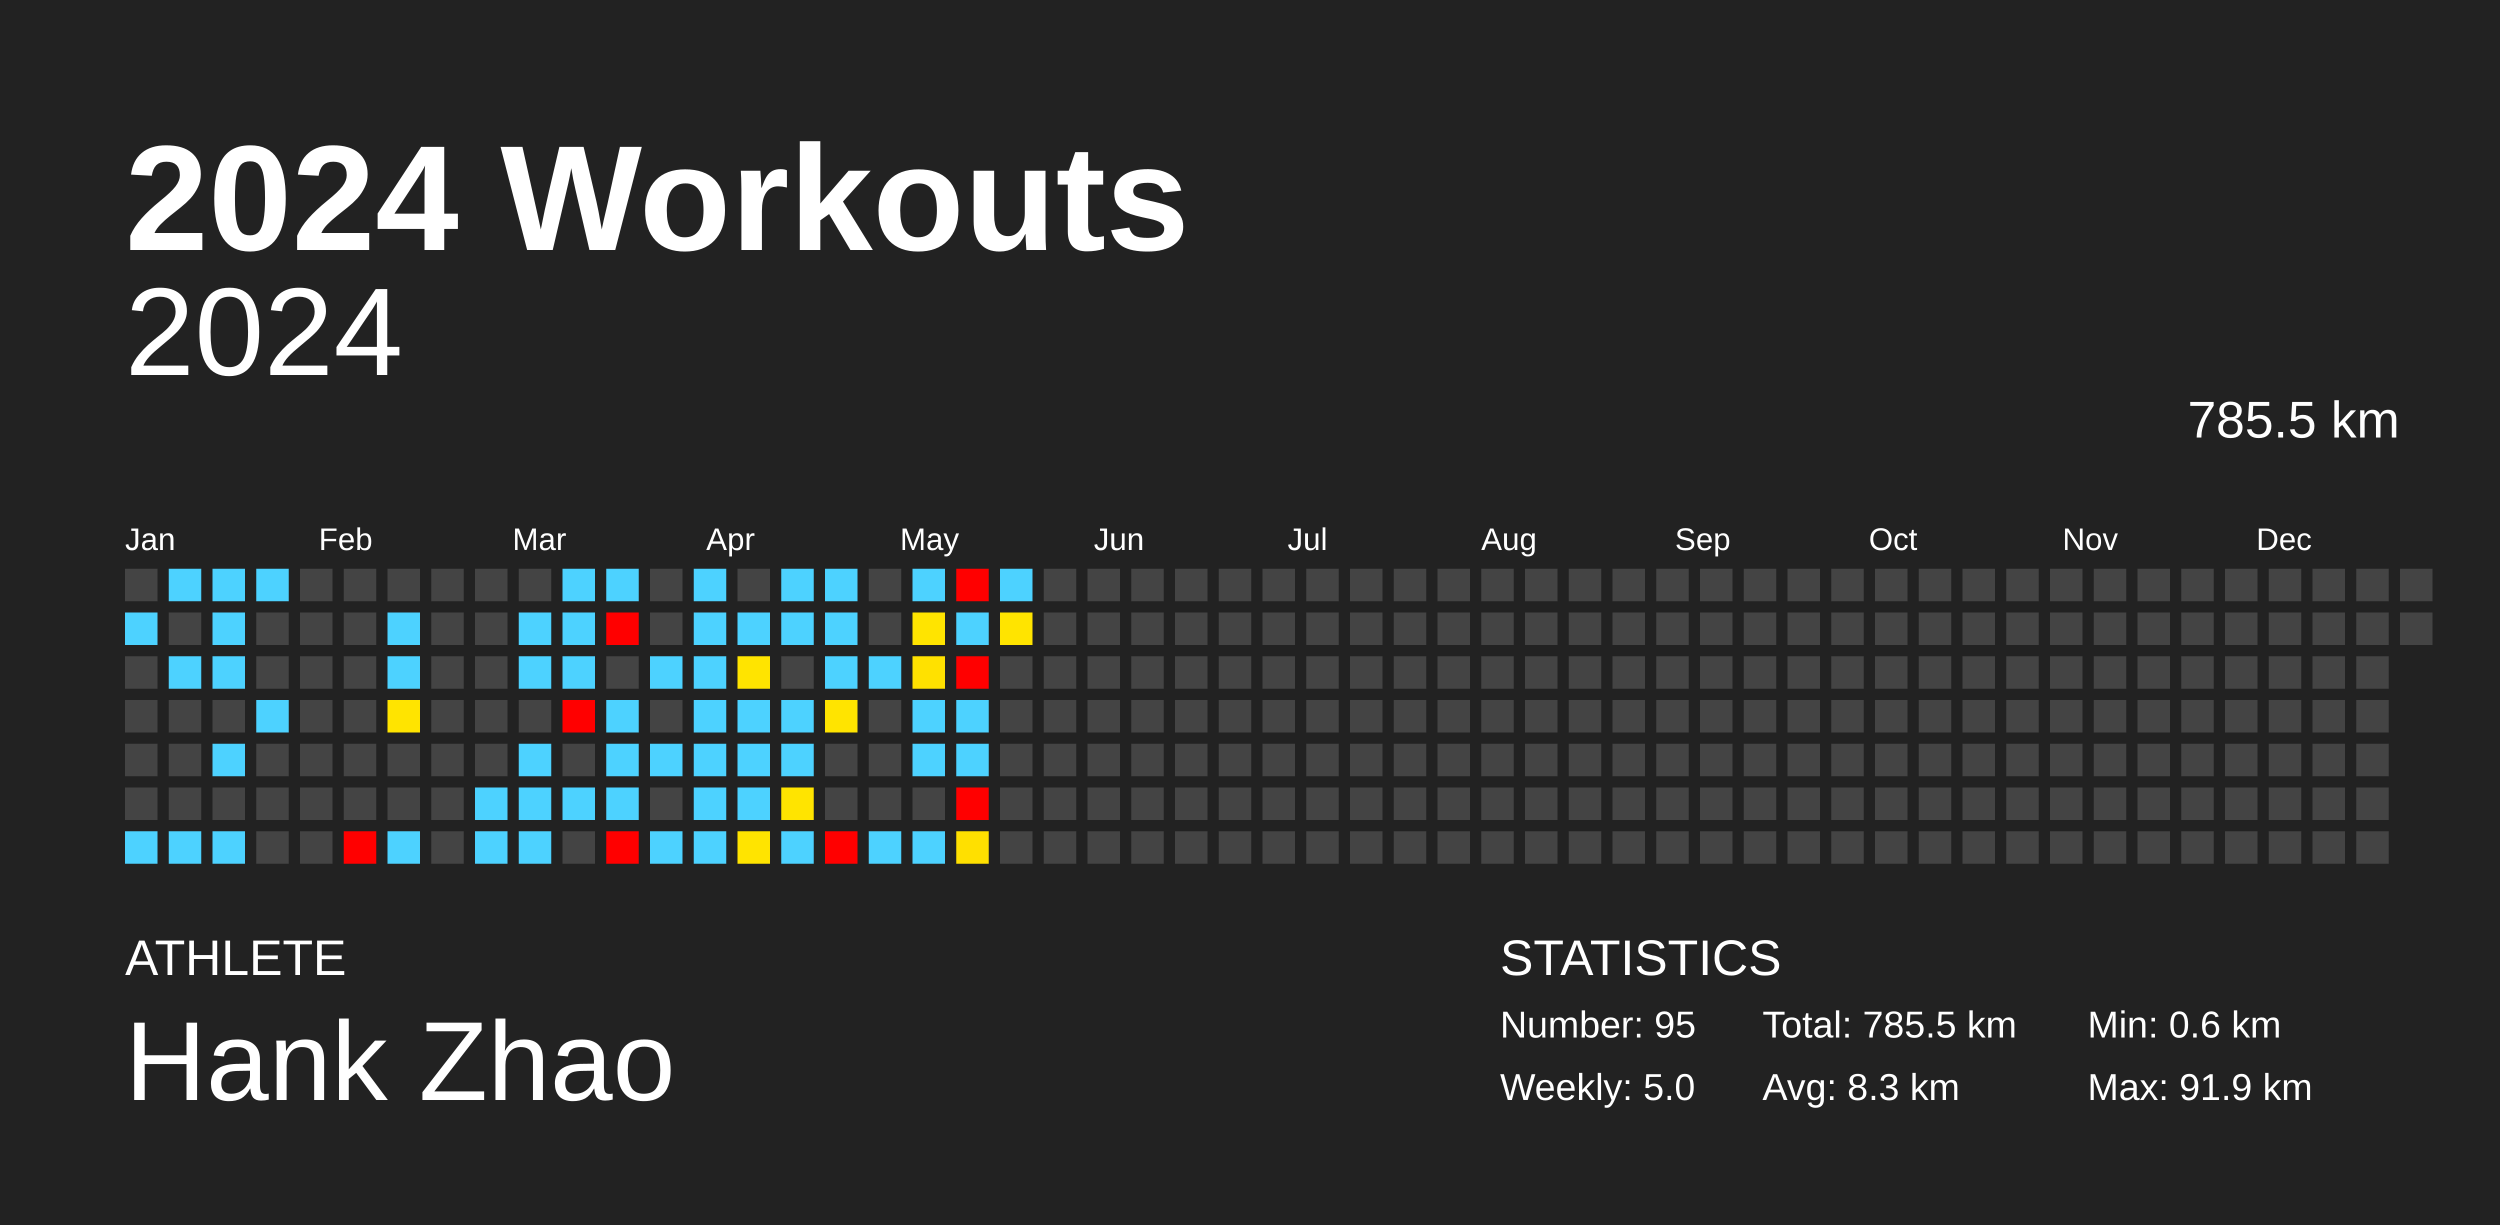
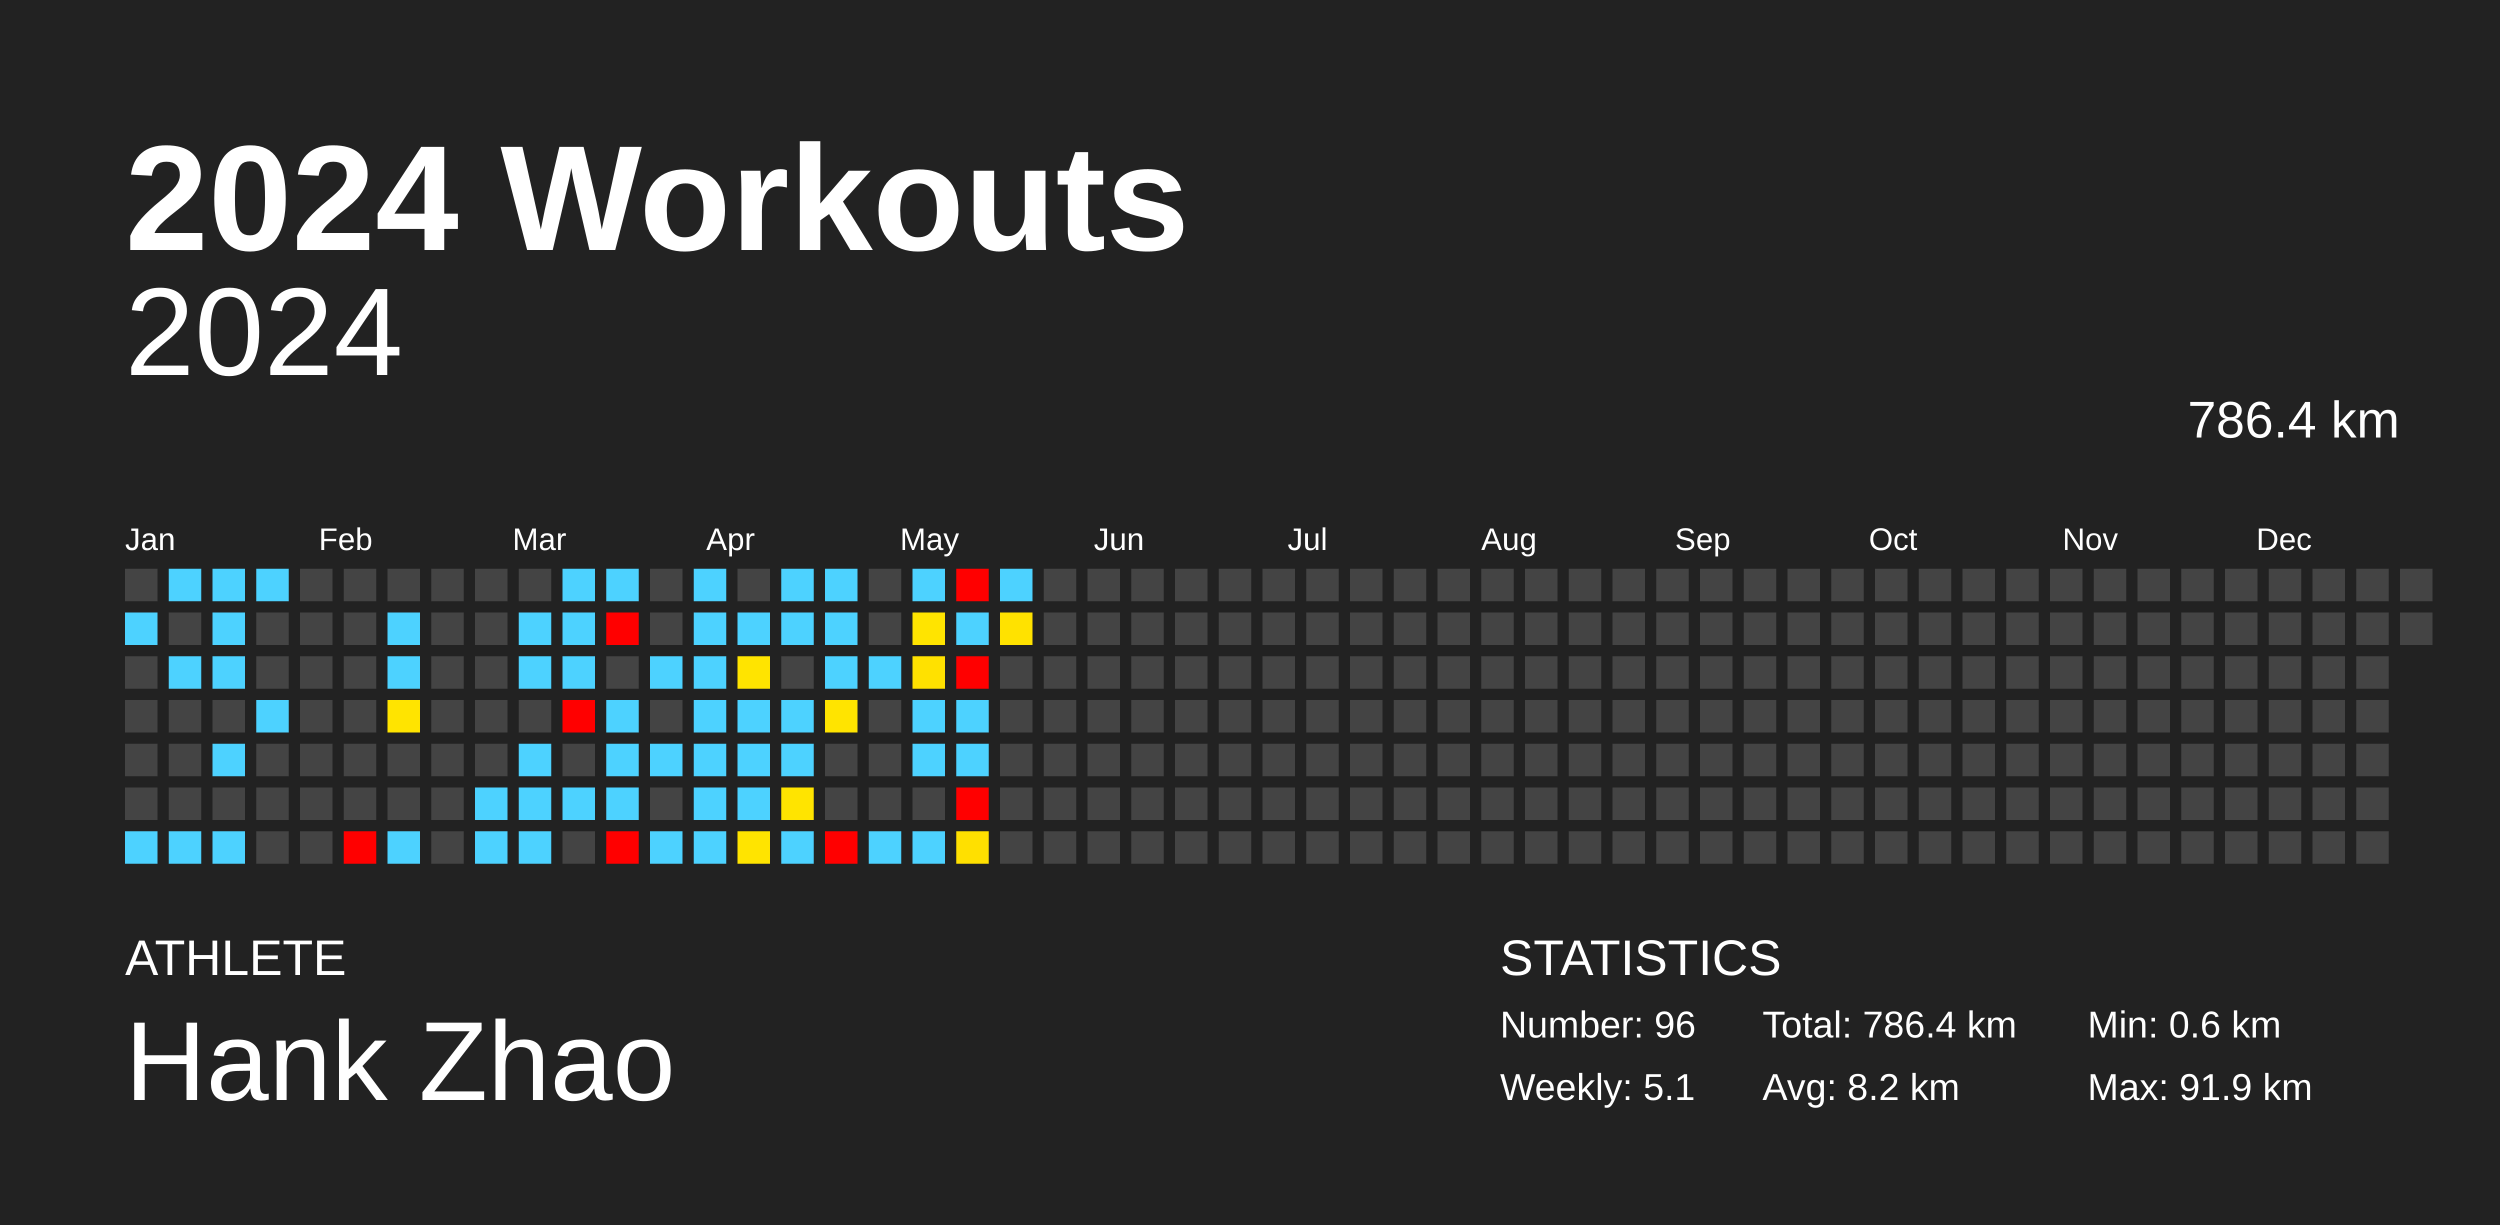
<svg xmlns="http://www.w3.org/2000/svg" baseProfile="full" height="98mm" version="1.1" viewBox="0,0,200,98" width="200mm">
  <defs />
  <rect fill="#222222" height="98" width="200" x="0" y="0" />
  <text fill="#FFFFFF" style="font-size:12px; font-family:Arial; font-weight:bold;" x="10" y="20">2024 Workouts</text>
  <text fill="#FFFFFF" style="font-size:4px; font-family:Arial" x="10" y="78">ATHLETE</text>
  <text fill="#FFFFFF" style="font-size:9px; font-family:Arial" x="10" y="88">Hank Zhao</text>
  <text fill="#FFFFFF" style="font-size:4px; font-family:Arial" x="120" y="78">STATISTICS</text>
-   <text fill="#FFFFFF" style="font-size:3px; font-family:Arial" x="120" y="83">Number: 95</text>
-   <text fill="#FFFFFF" style="font-size:3px; font-family:Arial" x="120" y="88">Weekly: 5.0</text>
-   <text fill="#FFFFFF" style="font-size:3px; font-family:Arial" x="141" y="83">Total: 785.5 km</text>
-   <text fill="#FFFFFF" style="font-size:3px; font-family:Arial" x="141" y="88">Avg: 8.3 km</text>
+   <text fill="#FFFFFF" style="font-size:3px; font-family:Arial" x="120" y="83">Number: 96</text>
+   <text fill="#FFFFFF" style="font-size:3px; font-family:Arial" x="120" y="88">Weekly: 5.1</text>
+   <text fill="#FFFFFF" style="font-size:3px; font-family:Arial" x="141" y="83">Total: 786.4 km</text>
+   <text fill="#FFFFFF" style="font-size:3px; font-family:Arial" x="141" y="88">Avg: 8.2 km</text>
  <text fill="#FFFFFF" style="font-size:3px; font-family:Arial" x="167" y="83">Min: 0.6 km</text>
  <text fill="#FFFFFF" style="font-size:3px; font-family:Arial" x="167" y="88">Max: 91.9 km</text>
  <text alignment-baseline="hanging" fill="#FFFFFF" style="font-size:10.0px; font-family:Arial;" x="10" y="30">2024</text>
-   <text alignment-baseline="hanging" fill="#FFFFFF" style="font-size:4.125px; font-family:Arial;" x="175" y="35">785.5 km</text>
+   <text alignment-baseline="hanging" fill="#FFFFFF" style="font-size:4.125px; font-family:Arial;" x="175" y="35">786.4 km</text>
  <text fill="#FFFFFF" style="font-size:2.5px; font-family:Arial" x="10.0" y="44">Jan</text>
  <text fill="#FFFFFF" style="font-size:2.5px; font-family:Arial" x="25.5" y="44">Feb</text>
  <text fill="#FFFFFF" style="font-size:2.5px; font-family:Arial" x="41.0" y="44">Mar</text>
  <text fill="#FFFFFF" style="font-size:2.5px; font-family:Arial" x="56.5" y="44">Apr</text>
  <text fill="#FFFFFF" style="font-size:2.5px; font-family:Arial" x="72.0" y="44">May</text>
  <text fill="#FFFFFF" style="font-size:2.5px; font-family:Arial" x="87.5" y="44">Jun</text>
  <text fill="#FFFFFF" style="font-size:2.5px; font-family:Arial" x="103.0" y="44">Jul</text>
  <text fill="#FFFFFF" style="font-size:2.5px; font-family:Arial" x="118.5" y="44">Aug</text>
  <text fill="#FFFFFF" style="font-size:2.5px; font-family:Arial" x="134.0" y="44">Sep</text>
  <text fill="#FFFFFF" style="font-size:2.5px; font-family:Arial" x="149.5" y="44">Oct</text>
  <text fill="#FFFFFF" style="font-size:2.5px; font-family:Arial" x="165.0" y="44">Nov</text>
  <text fill="#FFFFFF" style="font-size:2.5px; font-family:Arial" x="180.5" y="44">Dec</text>
  <rect fill="#444444" height="2.6" width="2.6" x="10.0" y="45.5" />
  <rect fill="#4dd2ff" height="2.6" width="2.6" x="10.0" y="49.0" />
  <rect fill="#444444" height="2.6" width="2.6" x="10.0" y="52.5" />
  <rect fill="#444444" height="2.6" width="2.6" x="10.0" y="56.0" />
  <rect fill="#444444" height="2.6" width="2.6" x="10.0" y="59.5" />
  <rect fill="#444444" height="2.6" width="2.6" x="10.0" y="63.0" />
  <rect fill="#4dd2ff" height="2.6" width="2.6" x="10.0" y="66.5" />
  <rect fill="#4dd2ff" height="2.6" width="2.6" x="13.5" y="45.5" />
  <rect fill="#444444" height="2.6" width="2.6" x="13.5" y="49.0" />
  <rect fill="#4dd2ff" height="2.6" width="2.6" x="13.5" y="52.5" />
  <rect fill="#444444" height="2.6" width="2.6" x="13.5" y="56.0" />
  <rect fill="#444444" height="2.6" width="2.6" x="13.5" y="59.5" />
  <rect fill="#444444" height="2.6" width="2.6" x="13.5" y="63.0" />
  <rect fill="#4dd2ff" height="2.6" width="2.6" x="13.5" y="66.5" />
  <rect fill="#4dd2ff" height="2.6" width="2.6" x="17.0" y="45.5" />
  <rect fill="#4dd2ff" height="2.6" width="2.6" x="17.0" y="49.0" />
  <rect fill="#4dd2ff" height="2.6" width="2.6" x="17.0" y="52.5" />
  <rect fill="#444444" height="2.6" width="2.6" x="17.0" y="56.0" />
  <rect fill="#4dd2ff" height="2.6" width="2.6" x="17.0" y="59.5" />
  <rect fill="#444444" height="2.6" width="2.6" x="17.0" y="63.0" />
  <rect fill="#4dd2ff" height="2.6" width="2.6" x="17.0" y="66.5" />
  <rect fill="#4dd2ff" height="2.6" width="2.6" x="20.5" y="45.5" />
  <rect fill="#444444" height="2.6" width="2.6" x="20.5" y="49.0" />
  <rect fill="#444444" height="2.6" width="2.6" x="20.5" y="52.5" />
  <rect fill="#4dd2ff" height="2.6" width="2.6" x="20.5" y="56.0" />
  <rect fill="#444444" height="2.6" width="2.6" x="20.5" y="59.5" />
  <rect fill="#444444" height="2.6" width="2.6" x="20.5" y="63.0" />
  <rect fill="#444444" height="2.6" width="2.6" x="20.5" y="66.5" />
  <rect fill="#444444" height="2.6" width="2.6" x="24.0" y="45.5" />
  <rect fill="#444444" height="2.6" width="2.6" x="24.0" y="49.0" />
  <rect fill="#444444" height="2.6" width="2.6" x="24.0" y="52.5" />
  <rect fill="#444444" height="2.6" width="2.6" x="24.0" y="56.0" />
  <rect fill="#444444" height="2.6" width="2.6" x="24.0" y="59.5" />
  <rect fill="#444444" height="2.6" width="2.6" x="24.0" y="63.0" />
  <rect fill="#444444" height="2.6" width="2.6" x="24.0" y="66.5" />
  <rect fill="#444444" height="2.6" width="2.6" x="27.5" y="45.5" />
  <rect fill="#444444" height="2.6" width="2.6" x="27.5" y="49.0" />
  <rect fill="#444444" height="2.6" width="2.6" x="27.5" y="52.5" />
  <rect fill="#444444" height="2.6" width="2.6" x="27.5" y="56.0" />
  <rect fill="#444444" height="2.6" width="2.6" x="27.5" y="59.5" />
  <rect fill="#444444" height="2.6" width="2.6" x="27.5" y="63.0" />
  <rect fill="red" height="2.6" width="2.6" x="27.5" y="66.5" />
  <rect fill="#444444" height="2.6" width="2.6" x="31.0" y="45.5" />
  <rect fill="#4dd2ff" height="2.6" width="2.6" x="31.0" y="49.0" />
  <rect fill="#4dd2ff" height="2.6" width="2.6" x="31.0" y="52.5" />
  <rect fill="#ffe400" height="2.6" width="2.6" x="31.0" y="56.0" />
  <rect fill="#444444" height="2.6" width="2.6" x="31.0" y="59.5" />
  <rect fill="#444444" height="2.6" width="2.6" x="31.0" y="63.0" />
  <rect fill="#4dd2ff" height="2.6" width="2.6" x="31.0" y="66.5" />
  <rect fill="#444444" height="2.6" width="2.6" x="34.5" y="45.5" />
  <rect fill="#444444" height="2.6" width="2.6" x="34.5" y="49.0" />
  <rect fill="#444444" height="2.6" width="2.6" x="34.5" y="52.5" />
  <rect fill="#444444" height="2.6" width="2.6" x="34.5" y="56.0" />
  <rect fill="#444444" height="2.6" width="2.6" x="34.5" y="59.5" />
  <rect fill="#444444" height="2.6" width="2.6" x="34.5" y="63.0" />
  <rect fill="#444444" height="2.6" width="2.6" x="34.5" y="66.5" />
  <rect fill="#444444" height="2.6" width="2.6" x="38.0" y="45.5" />
  <rect fill="#444444" height="2.6" width="2.6" x="38.0" y="49.0" />
  <rect fill="#444444" height="2.6" width="2.6" x="38.0" y="52.5" />
  <rect fill="#444444" height="2.6" width="2.6" x="38.0" y="56.0" />
  <rect fill="#444444" height="2.6" width="2.6" x="38.0" y="59.5" />
  <rect fill="#4dd2ff" height="2.6" width="2.6" x="38.0" y="63.0" />
  <rect fill="#4dd2ff" height="2.6" width="2.6" x="38.0" y="66.5" />
  <rect fill="#444444" height="2.6" width="2.6" x="41.5" y="45.5" />
  <rect fill="#4dd2ff" height="2.6" width="2.6" x="41.5" y="49.0" />
  <rect fill="#4dd2ff" height="2.6" width="2.6" x="41.5" y="52.5" />
  <rect fill="#444444" height="2.6" width="2.6" x="41.5" y="56.0" />
  <rect fill="#4dd2ff" height="2.6" width="2.6" x="41.5" y="59.5" />
  <rect fill="#4dd2ff" height="2.6" width="2.6" x="41.5" y="63.0" />
  <rect fill="#4dd2ff" height="2.6" width="2.6" x="41.5" y="66.5" />
  <rect fill="#4dd2ff" height="2.6" width="2.6" x="45.0" y="45.5" />
  <rect fill="#4dd2ff" height="2.6" width="2.6" x="45.0" y="49.0" />
  <rect fill="#4dd2ff" height="2.6" width="2.6" x="45.0" y="52.5" />
  <rect fill="red" height="2.6" width="2.6" x="45.0" y="56.0" />
  <rect fill="#444444" height="2.6" width="2.6" x="45.0" y="59.5" />
  <rect fill="#4dd2ff" height="2.6" width="2.6" x="45.0" y="63.0" />
  <rect fill="#444444" height="2.6" width="2.6" x="45.0" y="66.5" />
  <rect fill="#4dd2ff" height="2.6" width="2.6" x="48.5" y="45.5" />
  <rect fill="red" height="2.6" width="2.6" x="48.5" y="49.0" />
  <rect fill="#444444" height="2.6" width="2.6" x="48.5" y="52.5" />
  <rect fill="#4dd2ff" height="2.6" width="2.6" x="48.5" y="56.0" />
  <rect fill="#4dd2ff" height="2.6" width="2.6" x="48.5" y="59.5" />
  <rect fill="#4dd2ff" height="2.6" width="2.6" x="48.5" y="63.0" />
  <rect fill="red" height="2.6" width="2.6" x="48.5" y="66.5" />
  <rect fill="#444444" height="2.6" width="2.6" x="52.0" y="45.5" />
  <rect fill="#444444" height="2.6" width="2.6" x="52.0" y="49.0" />
  <rect fill="#4dd2ff" height="2.6" width="2.6" x="52.0" y="52.5" />
  <rect fill="#444444" height="2.6" width="2.6" x="52.0" y="56.0" />
  <rect fill="#4dd2ff" height="2.6" width="2.6" x="52.0" y="59.5" />
  <rect fill="#444444" height="2.6" width="2.6" x="52.0" y="63.0" />
  <rect fill="#4dd2ff" height="2.6" width="2.6" x="52.0" y="66.5" />
  <rect fill="#4dd2ff" height="2.6" width="2.6" x="55.5" y="45.5" />
  <rect fill="#4dd2ff" height="2.6" width="2.6" x="55.5" y="49.0" />
  <rect fill="#4dd2ff" height="2.6" width="2.6" x="55.5" y="52.5" />
  <rect fill="#4dd2ff" height="2.6" width="2.6" x="55.5" y="56.0" />
  <rect fill="#4dd2ff" height="2.6" width="2.6" x="55.5" y="59.5" />
  <rect fill="#4dd2ff" height="2.6" width="2.6" x="55.5" y="63.0" />
  <rect fill="#4dd2ff" height="2.6" width="2.6" x="55.5" y="66.5" />
  <rect fill="#444444" height="2.6" width="2.6" x="59.0" y="45.5" />
  <rect fill="#4dd2ff" height="2.6" width="2.6" x="59.0" y="49.0" />
  <rect fill="#ffe400" height="2.6" width="2.6" x="59.0" y="52.5" />
  <rect fill="#4dd2ff" height="2.6" width="2.6" x="59.0" y="56.0" />
  <rect fill="#4dd2ff" height="2.6" width="2.6" x="59.0" y="59.5" />
  <rect fill="#4dd2ff" height="2.6" width="2.6" x="59.0" y="63.0" />
  <rect fill="#ffe400" height="2.6" width="2.6" x="59.0" y="66.5" />
  <rect fill="#4dd2ff" height="2.6" width="2.6" x="62.5" y="45.5" />
  <rect fill="#4dd2ff" height="2.6" width="2.6" x="62.5" y="49.0" />
  <rect fill="#444444" height="2.6" width="2.6" x="62.5" y="52.5" />
  <rect fill="#4dd2ff" height="2.6" width="2.6" x="62.5" y="56.0" />
  <rect fill="#4dd2ff" height="2.6" width="2.6" x="62.5" y="59.5" />
  <rect fill="#ffe400" height="2.6" width="2.6" x="62.5" y="63.0" />
  <rect fill="#4dd2ff" height="2.6" width="2.6" x="62.5" y="66.5" />
  <rect fill="#4dd2ff" height="2.6" width="2.6" x="66.0" y="45.5" />
  <rect fill="#4dd2ff" height="2.6" width="2.6" x="66.0" y="49.0" />
  <rect fill="#4dd2ff" height="2.6" width="2.6" x="66.0" y="52.5" />
  <rect fill="#ffe400" height="2.6" width="2.6" x="66.0" y="56.0" />
  <rect fill="#444444" height="2.6" width="2.6" x="66.0" y="59.5" />
  <rect fill="#444444" height="2.6" width="2.6" x="66.0" y="63.0" />
  <rect fill="red" height="2.6" width="2.6" x="66.0" y="66.5" />
  <rect fill="#444444" height="2.6" width="2.6" x="69.5" y="45.5" />
  <rect fill="#444444" height="2.6" width="2.6" x="69.5" y="49.0" />
  <rect fill="#4dd2ff" height="2.6" width="2.6" x="69.5" y="52.5" />
  <rect fill="#444444" height="2.6" width="2.6" x="69.5" y="56.0" />
  <rect fill="#444444" height="2.6" width="2.6" x="69.5" y="59.5" />
  <rect fill="#444444" height="2.6" width="2.6" x="69.5" y="63.0" />
  <rect fill="#4dd2ff" height="2.6" width="2.6" x="69.5" y="66.5" />
  <rect fill="#4dd2ff" height="2.6" width="2.6" x="73.0" y="45.5" />
  <rect fill="#ffe400" height="2.6" width="2.6" x="73.0" y="49.0" />
  <rect fill="#ffe100" height="2.6" width="2.6" x="73.0" y="52.5" />
  <rect fill="#4dd2ff" height="2.6" width="2.6" x="73.0" y="56.0" />
  <rect fill="#4dd2ff" height="2.6" width="2.6" x="73.0" y="59.5" />
  <rect fill="#444444" height="2.6" width="2.6" x="73.0" y="63.0" />
  <rect fill="#4dd2ff" height="2.6" width="2.6" x="73.0" y="66.5" />
  <rect fill="red" height="2.6" width="2.6" x="76.5" y="45.5" />
  <rect fill="#4dd2ff" height="2.6" width="2.6" x="76.5" y="49.0" />
  <rect fill="red" height="2.6" width="2.6" x="76.5" y="52.5" />
  <rect fill="#4dd2ff" height="2.6" width="2.6" x="76.5" y="56.0" />
  <rect fill="#4dd2ff" height="2.6" width="2.6" x="76.5" y="59.5" />
  <rect fill="red" height="2.6" width="2.6" x="76.5" y="63.0" />
  <rect fill="#ffe000" height="2.6" width="2.6" x="76.5" y="66.5" />
  <rect fill="#4dd2ff" height="2.6" width="2.6" x="80.0" y="45.5" />
-   <rect fill="#ffe400" height="2.6" width="2.6" x="80.0" y="49.0" />
+   <rect fill="#ffe200" height="2.6" width="2.6" x="80.0" y="49.0" />
  <rect fill="#444444" height="2.6" width="2.6" x="80.0" y="52.5" />
  <rect fill="#444444" height="2.6" width="2.6" x="80.0" y="56.0" />
  <rect fill="#444444" height="2.6" width="2.6" x="80.0" y="59.5" />
  <rect fill="#444444" height="2.6" width="2.6" x="80.0" y="63.0" />
  <rect fill="#444444" height="2.6" width="2.6" x="80.0" y="66.5" />
  <rect fill="#444444" height="2.6" width="2.6" x="83.5" y="45.5" />
  <rect fill="#444444" height="2.6" width="2.6" x="83.5" y="49.0" />
  <rect fill="#444444" height="2.6" width="2.6" x="83.5" y="52.5" />
  <rect fill="#444444" height="2.6" width="2.6" x="83.5" y="56.0" />
  <rect fill="#444444" height="2.6" width="2.6" x="83.5" y="59.5" />
  <rect fill="#444444" height="2.6" width="2.6" x="83.5" y="63.0" />
  <rect fill="#444444" height="2.6" width="2.6" x="83.5" y="66.5" />
  <rect fill="#444444" height="2.6" width="2.6" x="87.0" y="45.5" />
  <rect fill="#444444" height="2.6" width="2.6" x="87.0" y="49.0" />
  <rect fill="#444444" height="2.6" width="2.6" x="87.0" y="52.5" />
  <rect fill="#444444" height="2.6" width="2.6" x="87.0" y="56.0" />
  <rect fill="#444444" height="2.6" width="2.6" x="87.0" y="59.5" />
  <rect fill="#444444" height="2.6" width="2.6" x="87.0" y="63.0" />
  <rect fill="#444444" height="2.6" width="2.6" x="87.0" y="66.5" />
  <rect fill="#444444" height="2.6" width="2.6" x="90.5" y="45.5" />
  <rect fill="#444444" height="2.6" width="2.6" x="90.5" y="49.0" />
  <rect fill="#444444" height="2.6" width="2.6" x="90.5" y="52.5" />
  <rect fill="#444444" height="2.6" width="2.6" x="90.5" y="56.0" />
  <rect fill="#444444" height="2.6" width="2.6" x="90.5" y="59.5" />
  <rect fill="#444444" height="2.6" width="2.6" x="90.5" y="63.0" />
  <rect fill="#444444" height="2.6" width="2.6" x="90.5" y="66.5" />
  <rect fill="#444444" height="2.6" width="2.6" x="94.0" y="45.5" />
  <rect fill="#444444" height="2.6" width="2.6" x="94.0" y="49.0" />
  <rect fill="#444444" height="2.6" width="2.6" x="94.0" y="52.5" />
  <rect fill="#444444" height="2.6" width="2.6" x="94.0" y="56.0" />
  <rect fill="#444444" height="2.6" width="2.6" x="94.0" y="59.5" />
  <rect fill="#444444" height="2.6" width="2.6" x="94.0" y="63.0" />
  <rect fill="#444444" height="2.6" width="2.6" x="94.0" y="66.5" />
  <rect fill="#444444" height="2.6" width="2.6" x="97.5" y="45.5" />
  <rect fill="#444444" height="2.6" width="2.6" x="97.5" y="49.0" />
  <rect fill="#444444" height="2.6" width="2.6" x="97.5" y="52.5" />
  <rect fill="#444444" height="2.6" width="2.6" x="97.5" y="56.0" />
  <rect fill="#444444" height="2.6" width="2.6" x="97.5" y="59.5" />
  <rect fill="#444444" height="2.6" width="2.6" x="97.5" y="63.0" />
  <rect fill="#444444" height="2.6" width="2.6" x="97.5" y="66.5" />
  <rect fill="#444444" height="2.6" width="2.6" x="101.0" y="45.5" />
  <rect fill="#444444" height="2.6" width="2.6" x="101.0" y="49.0" />
  <rect fill="#444444" height="2.6" width="2.6" x="101.0" y="52.5" />
  <rect fill="#444444" height="2.6" width="2.6" x="101.0" y="56.0" />
  <rect fill="#444444" height="2.6" width="2.6" x="101.0" y="59.5" />
  <rect fill="#444444" height="2.6" width="2.6" x="101.0" y="63.0" />
  <rect fill="#444444" height="2.6" width="2.6" x="101.0" y="66.5" />
  <rect fill="#444444" height="2.6" width="2.6" x="104.5" y="45.5" />
  <rect fill="#444444" height="2.6" width="2.6" x="104.5" y="49.0" />
  <rect fill="#444444" height="2.6" width="2.6" x="104.5" y="52.5" />
  <rect fill="#444444" height="2.6" width="2.6" x="104.5" y="56.0" />
  <rect fill="#444444" height="2.6" width="2.6" x="104.5" y="59.5" />
  <rect fill="#444444" height="2.6" width="2.6" x="104.5" y="63.0" />
  <rect fill="#444444" height="2.6" width="2.6" x="104.5" y="66.5" />
  <rect fill="#444444" height="2.6" width="2.6" x="108.0" y="45.5" />
  <rect fill="#444444" height="2.6" width="2.6" x="108.0" y="49.0" />
  <rect fill="#444444" height="2.6" width="2.6" x="108.0" y="52.5" />
  <rect fill="#444444" height="2.6" width="2.6" x="108.0" y="56.0" />
  <rect fill="#444444" height="2.6" width="2.6" x="108.0" y="59.5" />
  <rect fill="#444444" height="2.6" width="2.6" x="108.0" y="63.0" />
  <rect fill="#444444" height="2.6" width="2.6" x="108.0" y="66.5" />
  <rect fill="#444444" height="2.6" width="2.6" x="111.5" y="45.5" />
  <rect fill="#444444" height="2.6" width="2.6" x="111.5" y="49.0" />
  <rect fill="#444444" height="2.6" width="2.6" x="111.5" y="52.5" />
  <rect fill="#444444" height="2.6" width="2.6" x="111.5" y="56.0" />
  <rect fill="#444444" height="2.6" width="2.6" x="111.5" y="59.5" />
  <rect fill="#444444" height="2.6" width="2.6" x="111.5" y="63.0" />
  <rect fill="#444444" height="2.6" width="2.6" x="111.5" y="66.5" />
  <rect fill="#444444" height="2.6" width="2.6" x="115.0" y="45.5" />
  <rect fill="#444444" height="2.6" width="2.6" x="115.0" y="49.0" />
  <rect fill="#444444" height="2.6" width="2.6" x="115.0" y="52.5" />
  <rect fill="#444444" height="2.6" width="2.6" x="115.0" y="56.0" />
  <rect fill="#444444" height="2.6" width="2.6" x="115.0" y="59.5" />
  <rect fill="#444444" height="2.6" width="2.6" x="115.0" y="63.0" />
  <rect fill="#444444" height="2.6" width="2.6" x="115.0" y="66.5" />
  <rect fill="#444444" height="2.6" width="2.6" x="118.5" y="45.5" />
  <rect fill="#444444" height="2.6" width="2.6" x="118.5" y="49.0" />
  <rect fill="#444444" height="2.6" width="2.6" x="118.5" y="52.5" />
  <rect fill="#444444" height="2.6" width="2.6" x="118.5" y="56.0" />
  <rect fill="#444444" height="2.6" width="2.6" x="118.5" y="59.5" />
  <rect fill="#444444" height="2.6" width="2.6" x="118.5" y="63.0" />
  <rect fill="#444444" height="2.6" width="2.6" x="118.5" y="66.5" />
  <rect fill="#444444" height="2.6" width="2.6" x="122.0" y="45.5" />
  <rect fill="#444444" height="2.6" width="2.6" x="122.0" y="49.0" />
  <rect fill="#444444" height="2.6" width="2.6" x="122.0" y="52.5" />
  <rect fill="#444444" height="2.6" width="2.6" x="122.0" y="56.0" />
  <rect fill="#444444" height="2.6" width="2.6" x="122.0" y="59.5" />
  <rect fill="#444444" height="2.6" width="2.6" x="122.0" y="63.0" />
  <rect fill="#444444" height="2.6" width="2.6" x="122.0" y="66.5" />
  <rect fill="#444444" height="2.6" width="2.6" x="125.5" y="45.5" />
  <rect fill="#444444" height="2.6" width="2.6" x="125.5" y="49.0" />
  <rect fill="#444444" height="2.6" width="2.6" x="125.5" y="52.5" />
  <rect fill="#444444" height="2.6" width="2.6" x="125.5" y="56.0" />
  <rect fill="#444444" height="2.6" width="2.6" x="125.5" y="59.5" />
  <rect fill="#444444" height="2.6" width="2.6" x="125.5" y="63.0" />
  <rect fill="#444444" height="2.6" width="2.6" x="125.5" y="66.5" />
  <rect fill="#444444" height="2.6" width="2.6" x="129.0" y="45.5" />
  <rect fill="#444444" height="2.6" width="2.6" x="129.0" y="49.0" />
  <rect fill="#444444" height="2.6" width="2.6" x="129.0" y="52.5" />
  <rect fill="#444444" height="2.6" width="2.6" x="129.0" y="56.0" />
  <rect fill="#444444" height="2.6" width="2.6" x="129.0" y="59.5" />
  <rect fill="#444444" height="2.6" width="2.6" x="129.0" y="63.0" />
  <rect fill="#444444" height="2.6" width="2.6" x="129.0" y="66.5" />
  <rect fill="#444444" height="2.6" width="2.6" x="132.5" y="45.5" />
  <rect fill="#444444" height="2.6" width="2.6" x="132.5" y="49.0" />
  <rect fill="#444444" height="2.6" width="2.6" x="132.5" y="52.5" />
  <rect fill="#444444" height="2.6" width="2.6" x="132.5" y="56.0" />
  <rect fill="#444444" height="2.6" width="2.6" x="132.5" y="59.5" />
  <rect fill="#444444" height="2.6" width="2.6" x="132.5" y="63.0" />
  <rect fill="#444444" height="2.6" width="2.6" x="132.5" y="66.5" />
  <rect fill="#444444" height="2.6" width="2.6" x="136.0" y="45.5" />
  <rect fill="#444444" height="2.6" width="2.6" x="136.0" y="49.0" />
  <rect fill="#444444" height="2.6" width="2.6" x="136.0" y="52.5" />
  <rect fill="#444444" height="2.6" width="2.6" x="136.0" y="56.0" />
  <rect fill="#444444" height="2.6" width="2.6" x="136.0" y="59.5" />
  <rect fill="#444444" height="2.6" width="2.6" x="136.0" y="63.0" />
  <rect fill="#444444" height="2.6" width="2.6" x="136.0" y="66.5" />
  <rect fill="#444444" height="2.6" width="2.6" x="139.5" y="45.5" />
  <rect fill="#444444" height="2.6" width="2.6" x="139.5" y="49.0" />
  <rect fill="#444444" height="2.6" width="2.6" x="139.5" y="52.5" />
  <rect fill="#444444" height="2.6" width="2.6" x="139.5" y="56.0" />
  <rect fill="#444444" height="2.6" width="2.6" x="139.5" y="59.5" />
  <rect fill="#444444" height="2.6" width="2.6" x="139.5" y="63.0" />
  <rect fill="#444444" height="2.6" width="2.6" x="139.5" y="66.5" />
  <rect fill="#444444" height="2.6" width="2.6" x="143.0" y="45.5" />
  <rect fill="#444444" height="2.6" width="2.6" x="143.0" y="49.0" />
  <rect fill="#444444" height="2.6" width="2.6" x="143.0" y="52.5" />
  <rect fill="#444444" height="2.6" width="2.6" x="143.0" y="56.0" />
  <rect fill="#444444" height="2.6" width="2.6" x="143.0" y="59.5" />
  <rect fill="#444444" height="2.6" width="2.6" x="143.0" y="63.0" />
  <rect fill="#444444" height="2.6" width="2.6" x="143.0" y="66.5" />
  <rect fill="#444444" height="2.6" width="2.6" x="146.5" y="45.5" />
  <rect fill="#444444" height="2.6" width="2.6" x="146.5" y="49.0" />
  <rect fill="#444444" height="2.6" width="2.6" x="146.5" y="52.5" />
  <rect fill="#444444" height="2.6" width="2.6" x="146.5" y="56.0" />
  <rect fill="#444444" height="2.6" width="2.6" x="146.5" y="59.5" />
  <rect fill="#444444" height="2.6" width="2.6" x="146.5" y="63.0" />
  <rect fill="#444444" height="2.6" width="2.6" x="146.5" y="66.5" />
  <rect fill="#444444" height="2.6" width="2.6" x="150.0" y="45.5" />
  <rect fill="#444444" height="2.6" width="2.6" x="150.0" y="49.0" />
  <rect fill="#444444" height="2.6" width="2.6" x="150.0" y="52.5" />
  <rect fill="#444444" height="2.6" width="2.6" x="150.0" y="56.0" />
  <rect fill="#444444" height="2.6" width="2.6" x="150.0" y="59.5" />
  <rect fill="#444444" height="2.6" width="2.6" x="150.0" y="63.0" />
  <rect fill="#444444" height="2.6" width="2.6" x="150.0" y="66.5" />
  <rect fill="#444444" height="2.6" width="2.6" x="153.5" y="45.5" />
  <rect fill="#444444" height="2.6" width="2.6" x="153.5" y="49.0" />
  <rect fill="#444444" height="2.6" width="2.6" x="153.5" y="52.5" />
  <rect fill="#444444" height="2.6" width="2.6" x="153.5" y="56.0" />
  <rect fill="#444444" height="2.6" width="2.6" x="153.5" y="59.5" />
  <rect fill="#444444" height="2.6" width="2.6" x="153.5" y="63.0" />
  <rect fill="#444444" height="2.6" width="2.6" x="153.5" y="66.5" />
  <rect fill="#444444" height="2.6" width="2.6" x="157.0" y="45.5" />
  <rect fill="#444444" height="2.6" width="2.6" x="157.0" y="49.0" />
  <rect fill="#444444" height="2.6" width="2.6" x="157.0" y="52.5" />
  <rect fill="#444444" height="2.6" width="2.6" x="157.0" y="56.0" />
  <rect fill="#444444" height="2.6" width="2.6" x="157.0" y="59.5" />
  <rect fill="#444444" height="2.6" width="2.6" x="157.0" y="63.0" />
  <rect fill="#444444" height="2.6" width="2.6" x="157.0" y="66.5" />
  <rect fill="#444444" height="2.6" width="2.6" x="160.5" y="45.5" />
  <rect fill="#444444" height="2.6" width="2.6" x="160.5" y="49.0" />
  <rect fill="#444444" height="2.6" width="2.6" x="160.5" y="52.5" />
  <rect fill="#444444" height="2.6" width="2.6" x="160.5" y="56.0" />
  <rect fill="#444444" height="2.6" width="2.6" x="160.5" y="59.5" />
  <rect fill="#444444" height="2.6" width="2.6" x="160.5" y="63.0" />
  <rect fill="#444444" height="2.6" width="2.6" x="160.5" y="66.5" />
  <rect fill="#444444" height="2.6" width="2.6" x="164.0" y="45.5" />
  <rect fill="#444444" height="2.6" width="2.6" x="164.0" y="49.0" />
  <rect fill="#444444" height="2.6" width="2.6" x="164.0" y="52.5" />
  <rect fill="#444444" height="2.6" width="2.6" x="164.0" y="56.0" />
  <rect fill="#444444" height="2.6" width="2.6" x="164.0" y="59.5" />
  <rect fill="#444444" height="2.6" width="2.6" x="164.0" y="63.0" />
  <rect fill="#444444" height="2.6" width="2.6" x="164.0" y="66.5" />
  <rect fill="#444444" height="2.6" width="2.6" x="167.5" y="45.5" />
  <rect fill="#444444" height="2.6" width="2.6" x="167.5" y="49.0" />
  <rect fill="#444444" height="2.6" width="2.6" x="167.5" y="52.5" />
  <rect fill="#444444" height="2.6" width="2.6" x="167.5" y="56.0" />
  <rect fill="#444444" height="2.6" width="2.6" x="167.5" y="59.5" />
  <rect fill="#444444" height="2.6" width="2.6" x="167.5" y="63.0" />
  <rect fill="#444444" height="2.6" width="2.6" x="167.5" y="66.5" />
  <rect fill="#444444" height="2.6" width="2.6" x="171.0" y="45.5" />
  <rect fill="#444444" height="2.6" width="2.6" x="171.0" y="49.0" />
  <rect fill="#444444" height="2.6" width="2.6" x="171.0" y="52.5" />
  <rect fill="#444444" height="2.6" width="2.6" x="171.0" y="56.0" />
  <rect fill="#444444" height="2.6" width="2.6" x="171.0" y="59.5" />
  <rect fill="#444444" height="2.6" width="2.6" x="171.0" y="63.0" />
  <rect fill="#444444" height="2.6" width="2.6" x="171.0" y="66.5" />
  <rect fill="#444444" height="2.6" width="2.6" x="174.5" y="45.5" />
  <rect fill="#444444" height="2.6" width="2.6" x="174.5" y="49.0" />
  <rect fill="#444444" height="2.6" width="2.6" x="174.5" y="52.5" />
  <rect fill="#444444" height="2.6" width="2.6" x="174.5" y="56.0" />
  <rect fill="#444444" height="2.6" width="2.6" x="174.5" y="59.5" />
  <rect fill="#444444" height="2.6" width="2.6" x="174.5" y="63.0" />
  <rect fill="#444444" height="2.6" width="2.6" x="174.5" y="66.5" />
  <rect fill="#444444" height="2.6" width="2.6" x="178.0" y="45.5" />
  <rect fill="#444444" height="2.6" width="2.6" x="178.0" y="49.0" />
  <rect fill="#444444" height="2.6" width="2.6" x="178.0" y="52.5" />
  <rect fill="#444444" height="2.6" width="2.6" x="178.0" y="56.0" />
  <rect fill="#444444" height="2.6" width="2.6" x="178.0" y="59.5" />
  <rect fill="#444444" height="2.6" width="2.6" x="178.0" y="63.0" />
  <rect fill="#444444" height="2.6" width="2.6" x="178.0" y="66.5" />
  <rect fill="#444444" height="2.6" width="2.6" x="181.5" y="45.5" />
  <rect fill="#444444" height="2.6" width="2.6" x="181.5" y="49.0" />
  <rect fill="#444444" height="2.6" width="2.6" x="181.5" y="52.5" />
  <rect fill="#444444" height="2.6" width="2.6" x="181.5" y="56.0" />
  <rect fill="#444444" height="2.6" width="2.6" x="181.5" y="59.5" />
  <rect fill="#444444" height="2.6" width="2.6" x="181.5" y="63.0" />
  <rect fill="#444444" height="2.6" width="2.6" x="181.5" y="66.5" />
  <rect fill="#444444" height="2.6" width="2.6" x="185.0" y="45.5" />
  <rect fill="#444444" height="2.6" width="2.6" x="185.0" y="49.0" />
  <rect fill="#444444" height="2.6" width="2.6" x="185.0" y="52.5" />
  <rect fill="#444444" height="2.6" width="2.6" x="185.0" y="56.0" />
  <rect fill="#444444" height="2.6" width="2.6" x="185.0" y="59.5" />
  <rect fill="#444444" height="2.6" width="2.6" x="185.0" y="63.0" />
  <rect fill="#444444" height="2.6" width="2.6" x="185.0" y="66.5" />
  <rect fill="#444444" height="2.6" width="2.6" x="188.5" y="45.5" />
  <rect fill="#444444" height="2.6" width="2.6" x="188.5" y="49.0" />
  <rect fill="#444444" height="2.6" width="2.6" x="188.5" y="52.5" />
  <rect fill="#444444" height="2.6" width="2.6" x="188.5" y="56.0" />
  <rect fill="#444444" height="2.6" width="2.6" x="188.5" y="59.5" />
  <rect fill="#444444" height="2.6" width="2.6" x="188.5" y="63.0" />
  <rect fill="#444444" height="2.6" width="2.6" x="188.5" y="66.5" />
  <rect fill="#444444" height="2.6" width="2.6" x="192.0" y="45.5" />
  <rect fill="#444444" height="2.6" width="2.6" x="192.0" y="49.0" />
</svg>
